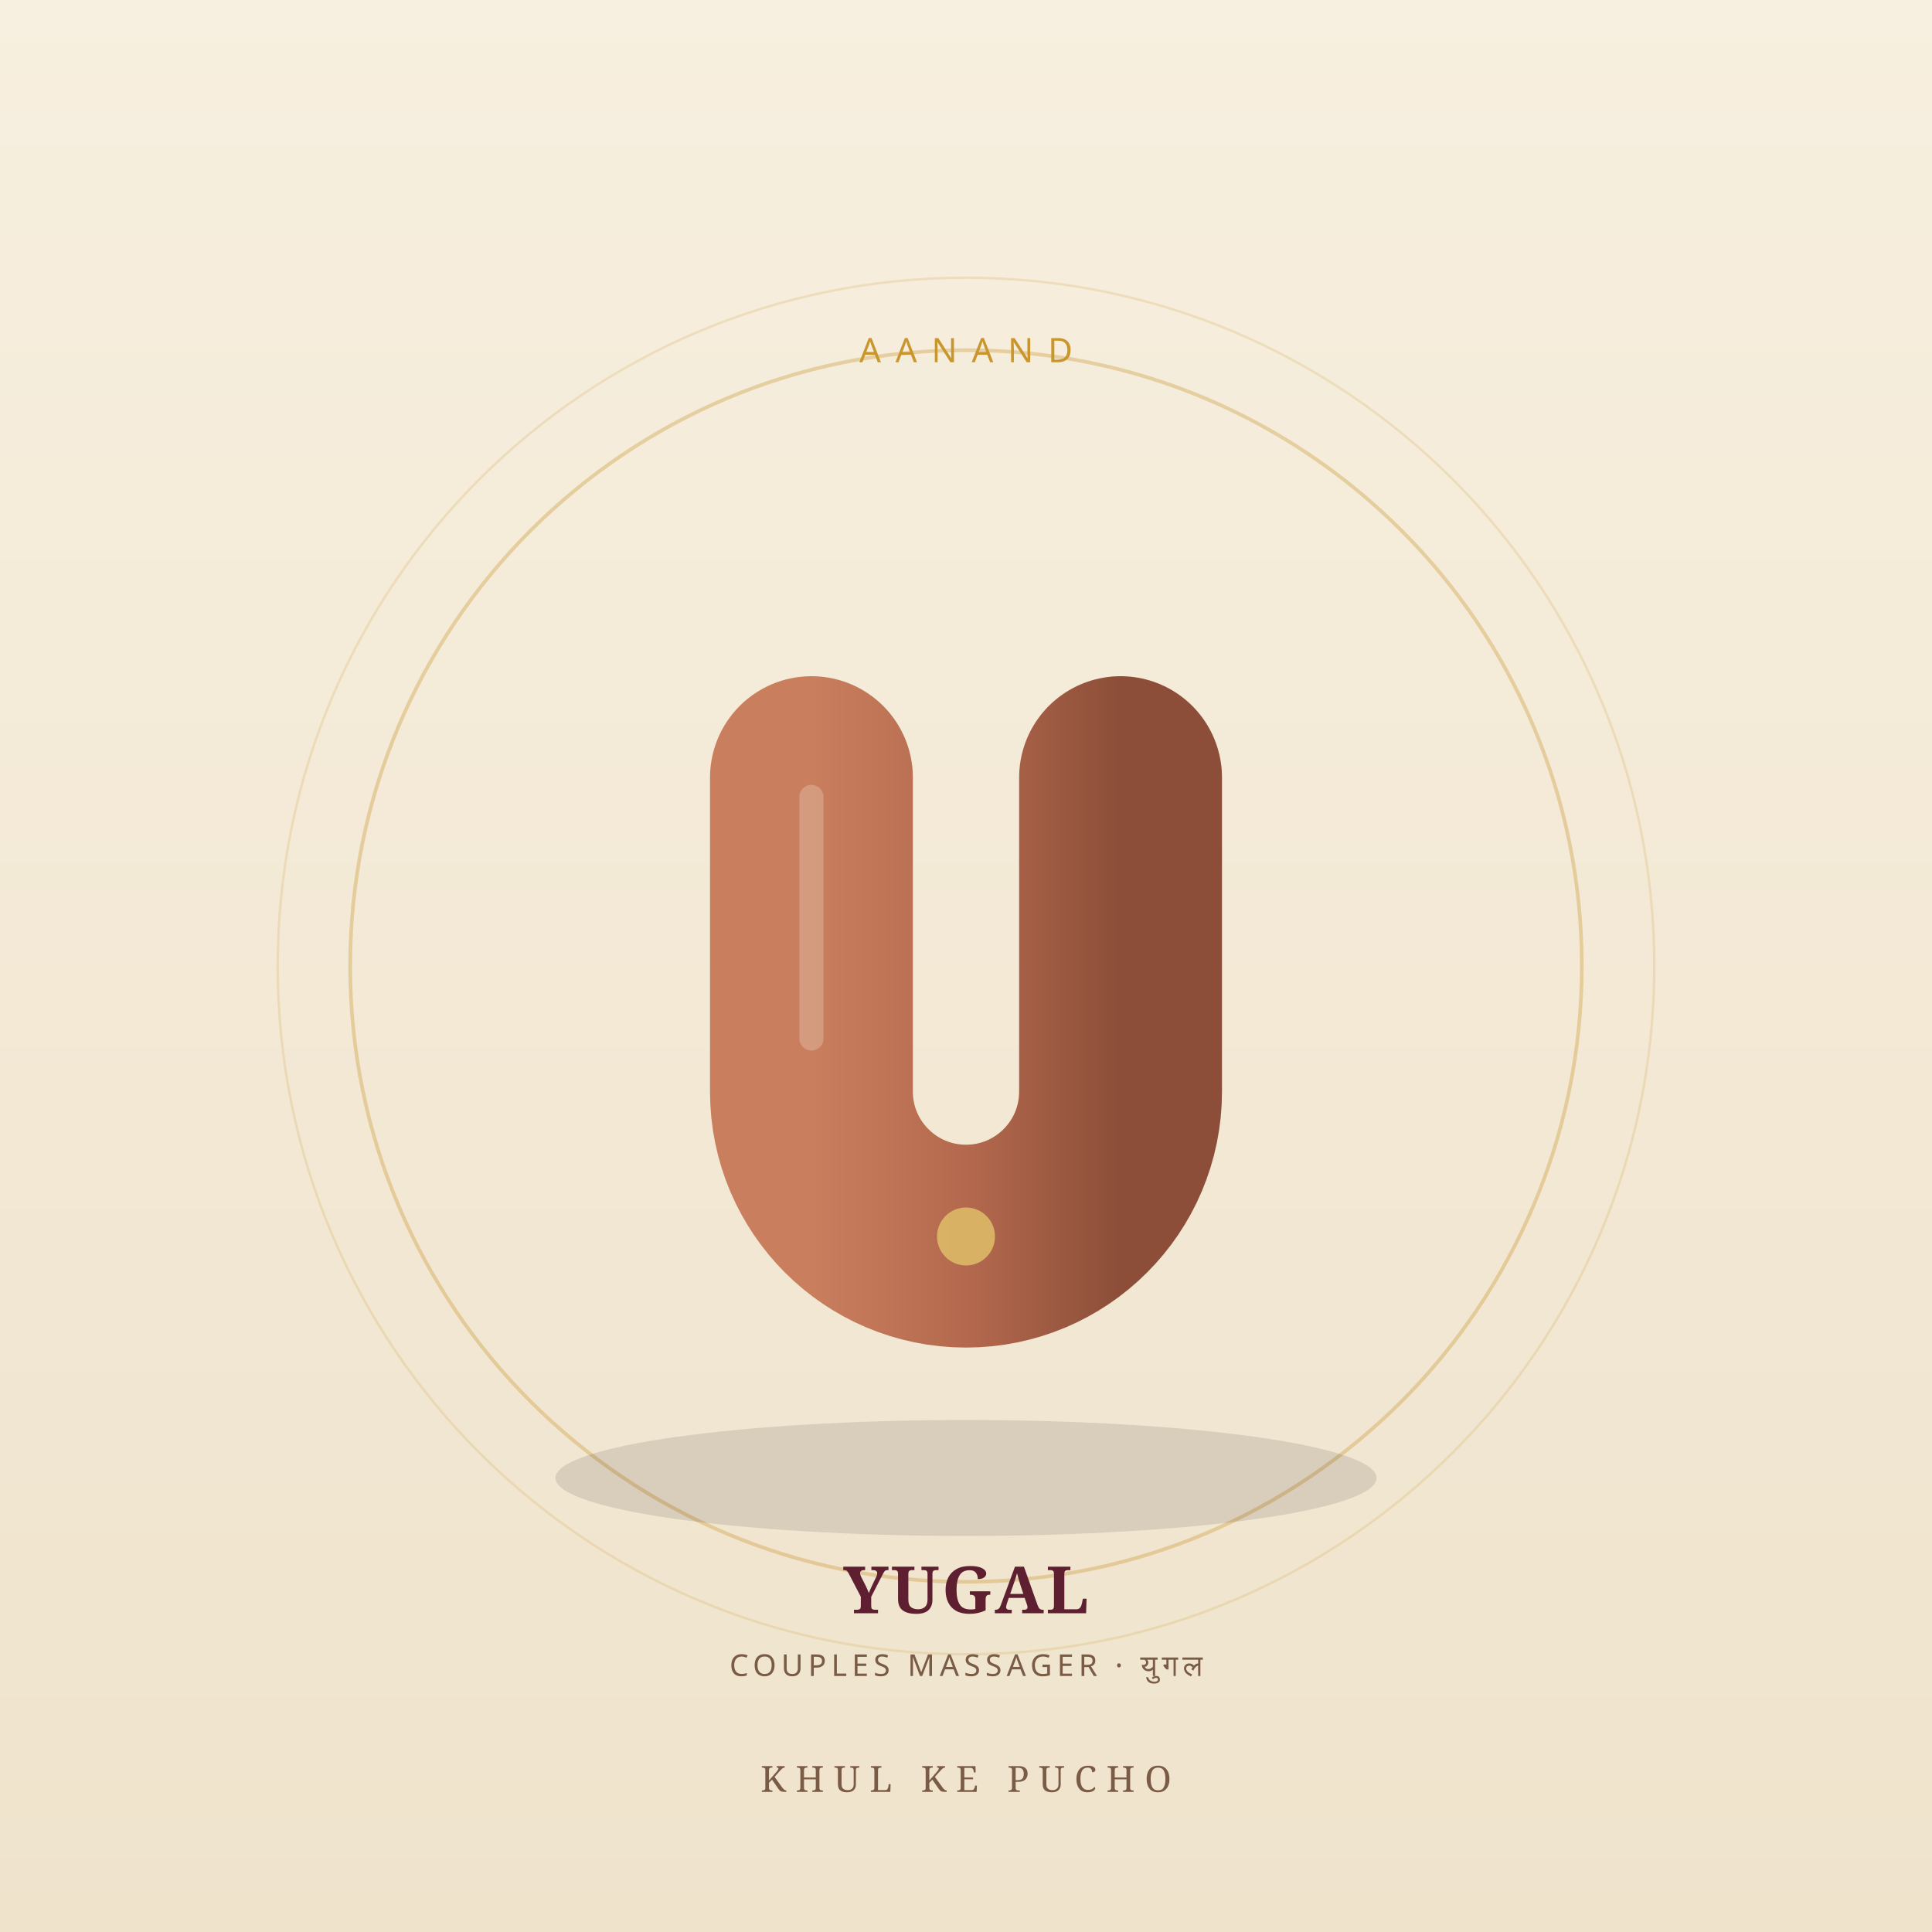
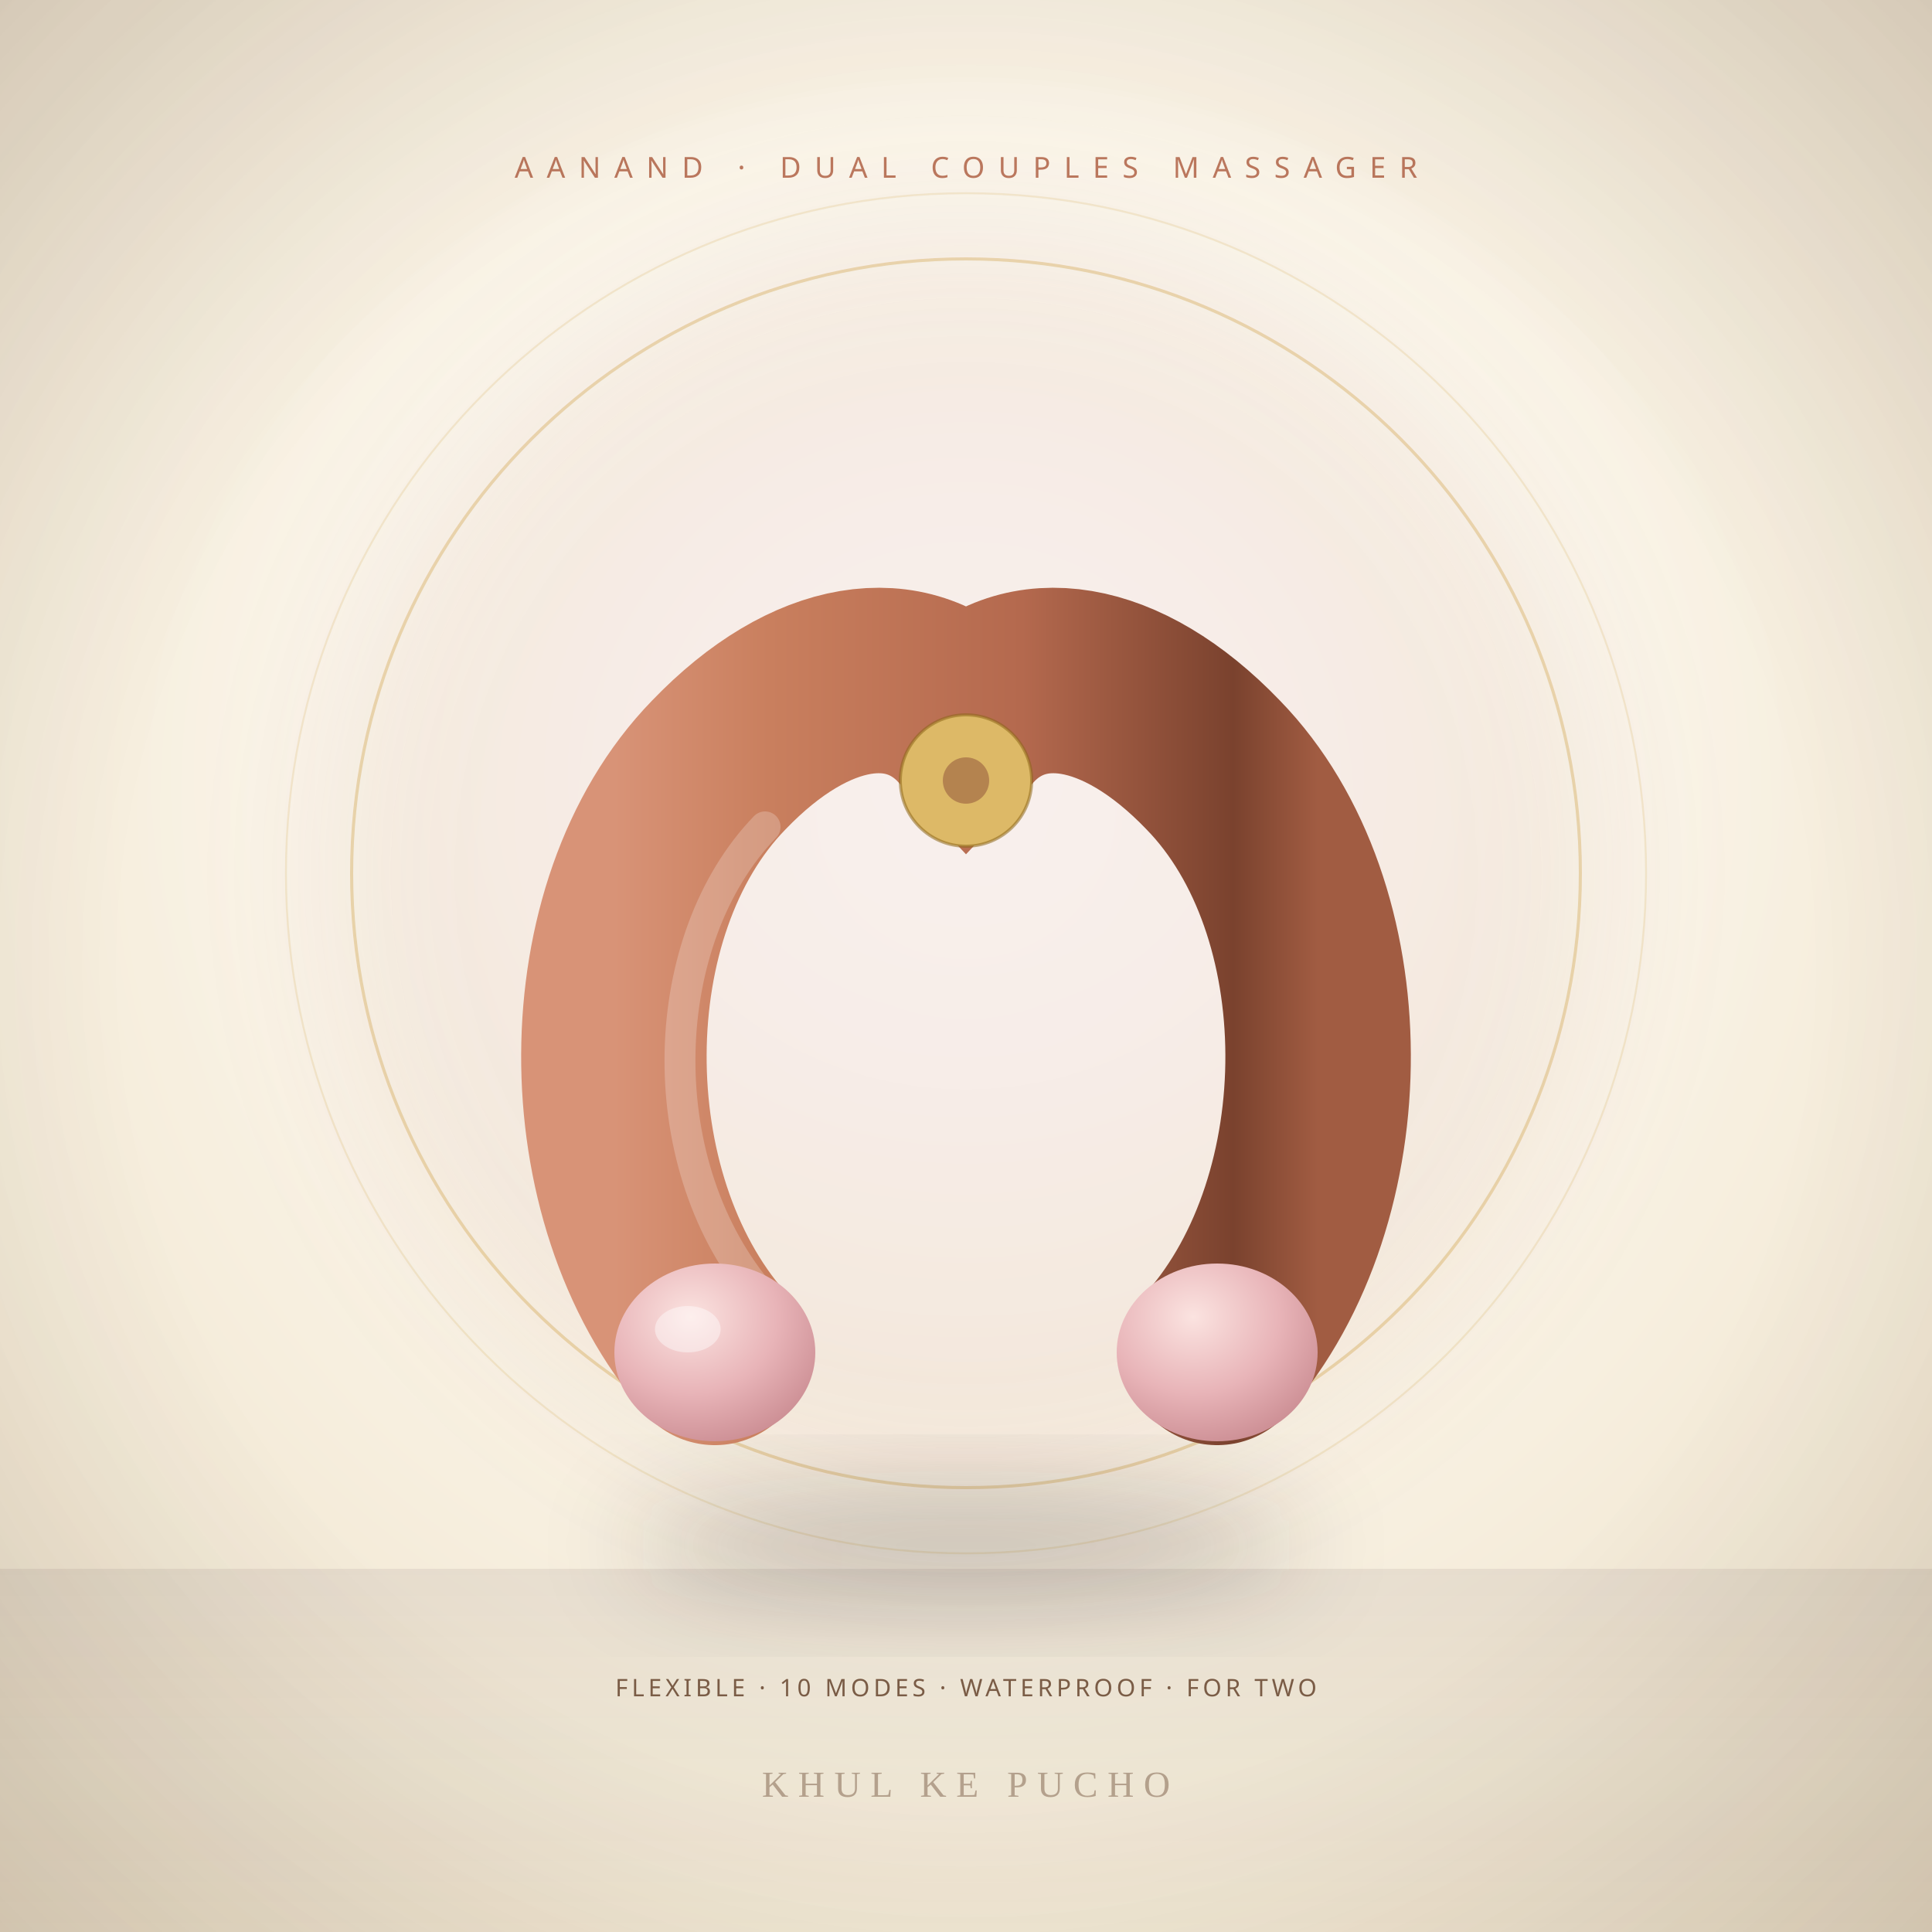
- <svg xmlns="http://www.w3.org/2000/svg" viewBox="0 0 800 800">
+ <svg xmlns="http://www.w3.org/2000/svg" viewBox="0 0 1000 1000" role="img">
  <defs>
-     <linearGradient id="bg" x1="0" y1="0" x2="0" y2="1">
-       <stop offset="0" stop-color="#F7EFDF" />
-       <stop offset="1" stop-color="#EFE3CC" />
+     <radialGradient id="studio" cx=".5" cy=".42" r=".78">
+       <stop offset="0" stop-color="#FFFDF8" />
+       <stop offset=".55" stop-color="#F7EFDF" />
+       <stop offset="1" stop-color="#E9DCC2" />
+     </radialGradient>
+     <radialGradient id="spot" cx=".5" cy=".45" r=".5">
+       <stop offset="0" stop-color="#FFFFFF" stop-opacity=".85" />
+       <stop offset="1" stop-color="#FFFFFF" stop-opacity="0" />
+     </radialGradient>
+     <radialGradient id="vig" cx=".5" cy=".5" r=".72">
+       <stop offset=".6" stop-color="#241419" stop-opacity="0" />
+       <stop offset="1" stop-color="#241419" stop-opacity=".13" />
+     </radialGradient>
+     <linearGradient id="floor" x1="0" y1="0" x2="0" y2="1">
+       <stop offset="0" stop-color="#241419" stop-opacity=".07" />
+       <stop offset="1" stop-color="#241419" stop-opacity="0" />
    </linearGradient>
-     <linearGradient id="cop" x1="0" y1="0" x2="1" y2="0">
-       <stop offset="0" stop-color="#C97F5E" />
-       <stop offset=".5" stop-color="#B4694E" />
-       <stop offset="1" stop-color="#8C4E38" />
+     <filter id="soft" x="-60%" y="-60%" width="220%" height="220%">
+       <feGaussianBlur stdDeviation="26" />
+     </filter>
+     <filter id="soft2" x="-60%" y="-60%" width="220%" height="220%">
+       <feGaussianBlur stdDeviation="11" />
+     </filter>
+     <filter id="soft3" x="-60%" y="-60%" width="220%" height="220%">
+       <feGaussianBlur stdDeviation="4" />
+     </filter>
+     <filter id="glowf" x="-90%" y="-90%" width="280%" height="280%">
+       <feGaussianBlur stdDeviation="34" />
+     </filter>
+     <linearGradient id="specV" x1="0" y1="0" x2="1" y2="0">
+       <stop offset="0" stop-color="#FFFFFF" stop-opacity="0" />
+       <stop offset=".5" stop-color="#FFFFFF" stop-opacity=".55" />
+       <stop offset="1" stop-color="#FFFFFF" stop-opacity="0" />
    </linearGradient>
+     <linearGradient id="sil" x1="0" y1="0" x2="1" y2="0">
+       <stop offset="0" stop-color="#D89377" />
+       <stop offset=".22" stop-color="#C97F5E" />
+       <stop offset=".58" stop-color="#B4694E" />
+       <stop offset=".88" stop-color="#7A422E" />
+       <stop offset="1" stop-color="#A15C42" />
+     </linearGradient>
+     <linearGradient id="blush" x1="0" y1="0" x2="1" y2="0">
+       <stop offset="0" stop-color="#F4CDD0" />
+       <stop offset=".3" stop-color="#E8B4B8" />
+       <stop offset=".72" stop-color="#D99AA0" />
+       <stop offset="1" stop-color="#B9787E" />
+     </linearGradient>
+     <radialGradient id="softhead" cx=".38" cy=".3" r=".78">
+       <stop offset="0" stop-color="#FBE3E0" />
+       <stop offset=".55" stop-color="#E8B4B8" />
+       <stop offset="1" stop-color="#C98A90" />
+     </radialGradient>
  </defs>
-   <rect width="800" height="800" fill="url(#bg)" />
-   <circle cx="400" cy="400" r="255" fill="none" stroke="#C9962E" stroke-width="1.5" opacity=".35" />
-   <circle cx="400" cy="400" r="285" fill="none" stroke="#C9962E" stroke-width="1" opacity=".18" />
-   <text x="400" y="150" text-anchor="middle" font-family="Verdana,sans-serif" font-size="14" letter-spacing="6" fill="#C9962E">AANAND</text>
-   <ellipse cx="400" cy="612" rx="170" ry="24" fill="#241419" opacity=".12" />
-   <path d="M336 322 L336 452 A64 64 0 0 0 464 452 L464 322" fill="none" stroke="url(#cop)" stroke-width="84" stroke-linecap="round" stroke-linejoin="round" />
-   <path d="M336 330 L336 430" stroke="#F7EFDF" stroke-width="10" stroke-linecap="round" opacity=".25" />
-   <circle cx="400" cy="512" r="12" fill="#DDB967" opacity=".9" />
-   <text x="400" y="668" text-anchor="middle" font-family="Georgia,serif" font-size="27" font-weight="bold" letter-spacing="1" fill="#5E1F30">YUGAL</text>
-   <text x="400" y="694" text-anchor="middle" font-family="Verdana,sans-serif" font-size="12.5" letter-spacing="2" fill="#7A5C46">COUPLES MASSAGER · युगल</text>
-   <text x="400" y="742" text-anchor="middle" font-family="Georgia,serif" font-size="15" letter-spacing="4" fill="#7A5C46">KHUL KE PUCHO</text>
+   <rect width="1000" height="1000" fill="url(#studio)" />
+   <ellipse cx="500" cy="440" rx="430" ry="400" fill="url(#spot)" />
+   <circle cx="500" cy="452" r="330" fill="#B4694E" opacity=".10" filter="url(#glowf)" />
+   <circle cx="500" cy="452" r="318" fill="none" stroke="#C9962E" stroke-width="1.6" opacity=".32" />
+   <circle cx="500" cy="452" r="352" fill="none" stroke="#C9962E" stroke-width="1" opacity=".16" />
+   <rect x="0" y="812" width="1000" height="188" fill="url(#floor)" />
+   <text x="500" y="92" text-anchor="middle" font-family="Verdana,Geneva,sans-serif" font-size="15" letter-spacing="7" fill="#B4694E" opacity=".9">AANAND · DUAL COUPLES MASSAGER</text>
+   <ellipse cx="500" cy="800" rx="175" ry="26" fill="#241419" opacity="0.24" filter="url(#soft)" />
+   <path d="M370 700 C300 620 300 470 372 396 C420 346 470 340 500 372 C530 340 580 346 628 396 C700 470 700 620 630 700" fill="none" stroke="url(#sil)" stroke-width="96" stroke-linecap="round" />
+   <path d="M392 668 C336 600 340 486 396 428" fill="none" stroke="#FFFFFF" stroke-width="16" stroke-linecap="round" opacity=".22" />
+   <ellipse cx="370" cy="700" rx="52" ry="46" fill="url(#softhead)" />
+   <ellipse cx="630" cy="700" rx="52" ry="46" fill="url(#softhead)" />
+   <ellipse cx="356" cy="688" rx="17" ry="12" fill="#FFFFFF" opacity=".42" />
+   <circle cx="500" cy="404" r="34" fill="#DDB967" />
+   <circle cx="500" cy="404" r="34" fill="none" stroke="#8E6819" stroke-width="1.6" opacity=".55" />
+   <circle cx="500" cy="404" r="12" fill="#8C4E38" opacity=".5" />
+   <g font-family="Verdana,Geneva,sans-serif" font-size="12.5" letter-spacing="2" fill="#7A5C46" text-anchor="middle">
+     <text x="500" y="878">FLEXIBLE · 10 MODES · WATERPROOF · FOR TWO</text>
+   </g>
+   <text x="500" y="930" text-anchor="middle" font-family="Georgia,'Times New Roman',serif" font-size="19" letter-spacing="5" fill="#7A5C46" opacity="0.5">KHUL KE PUCHO</text>
+   <rect width="1000" height="1000" fill="url(#vig)" />
</svg>
